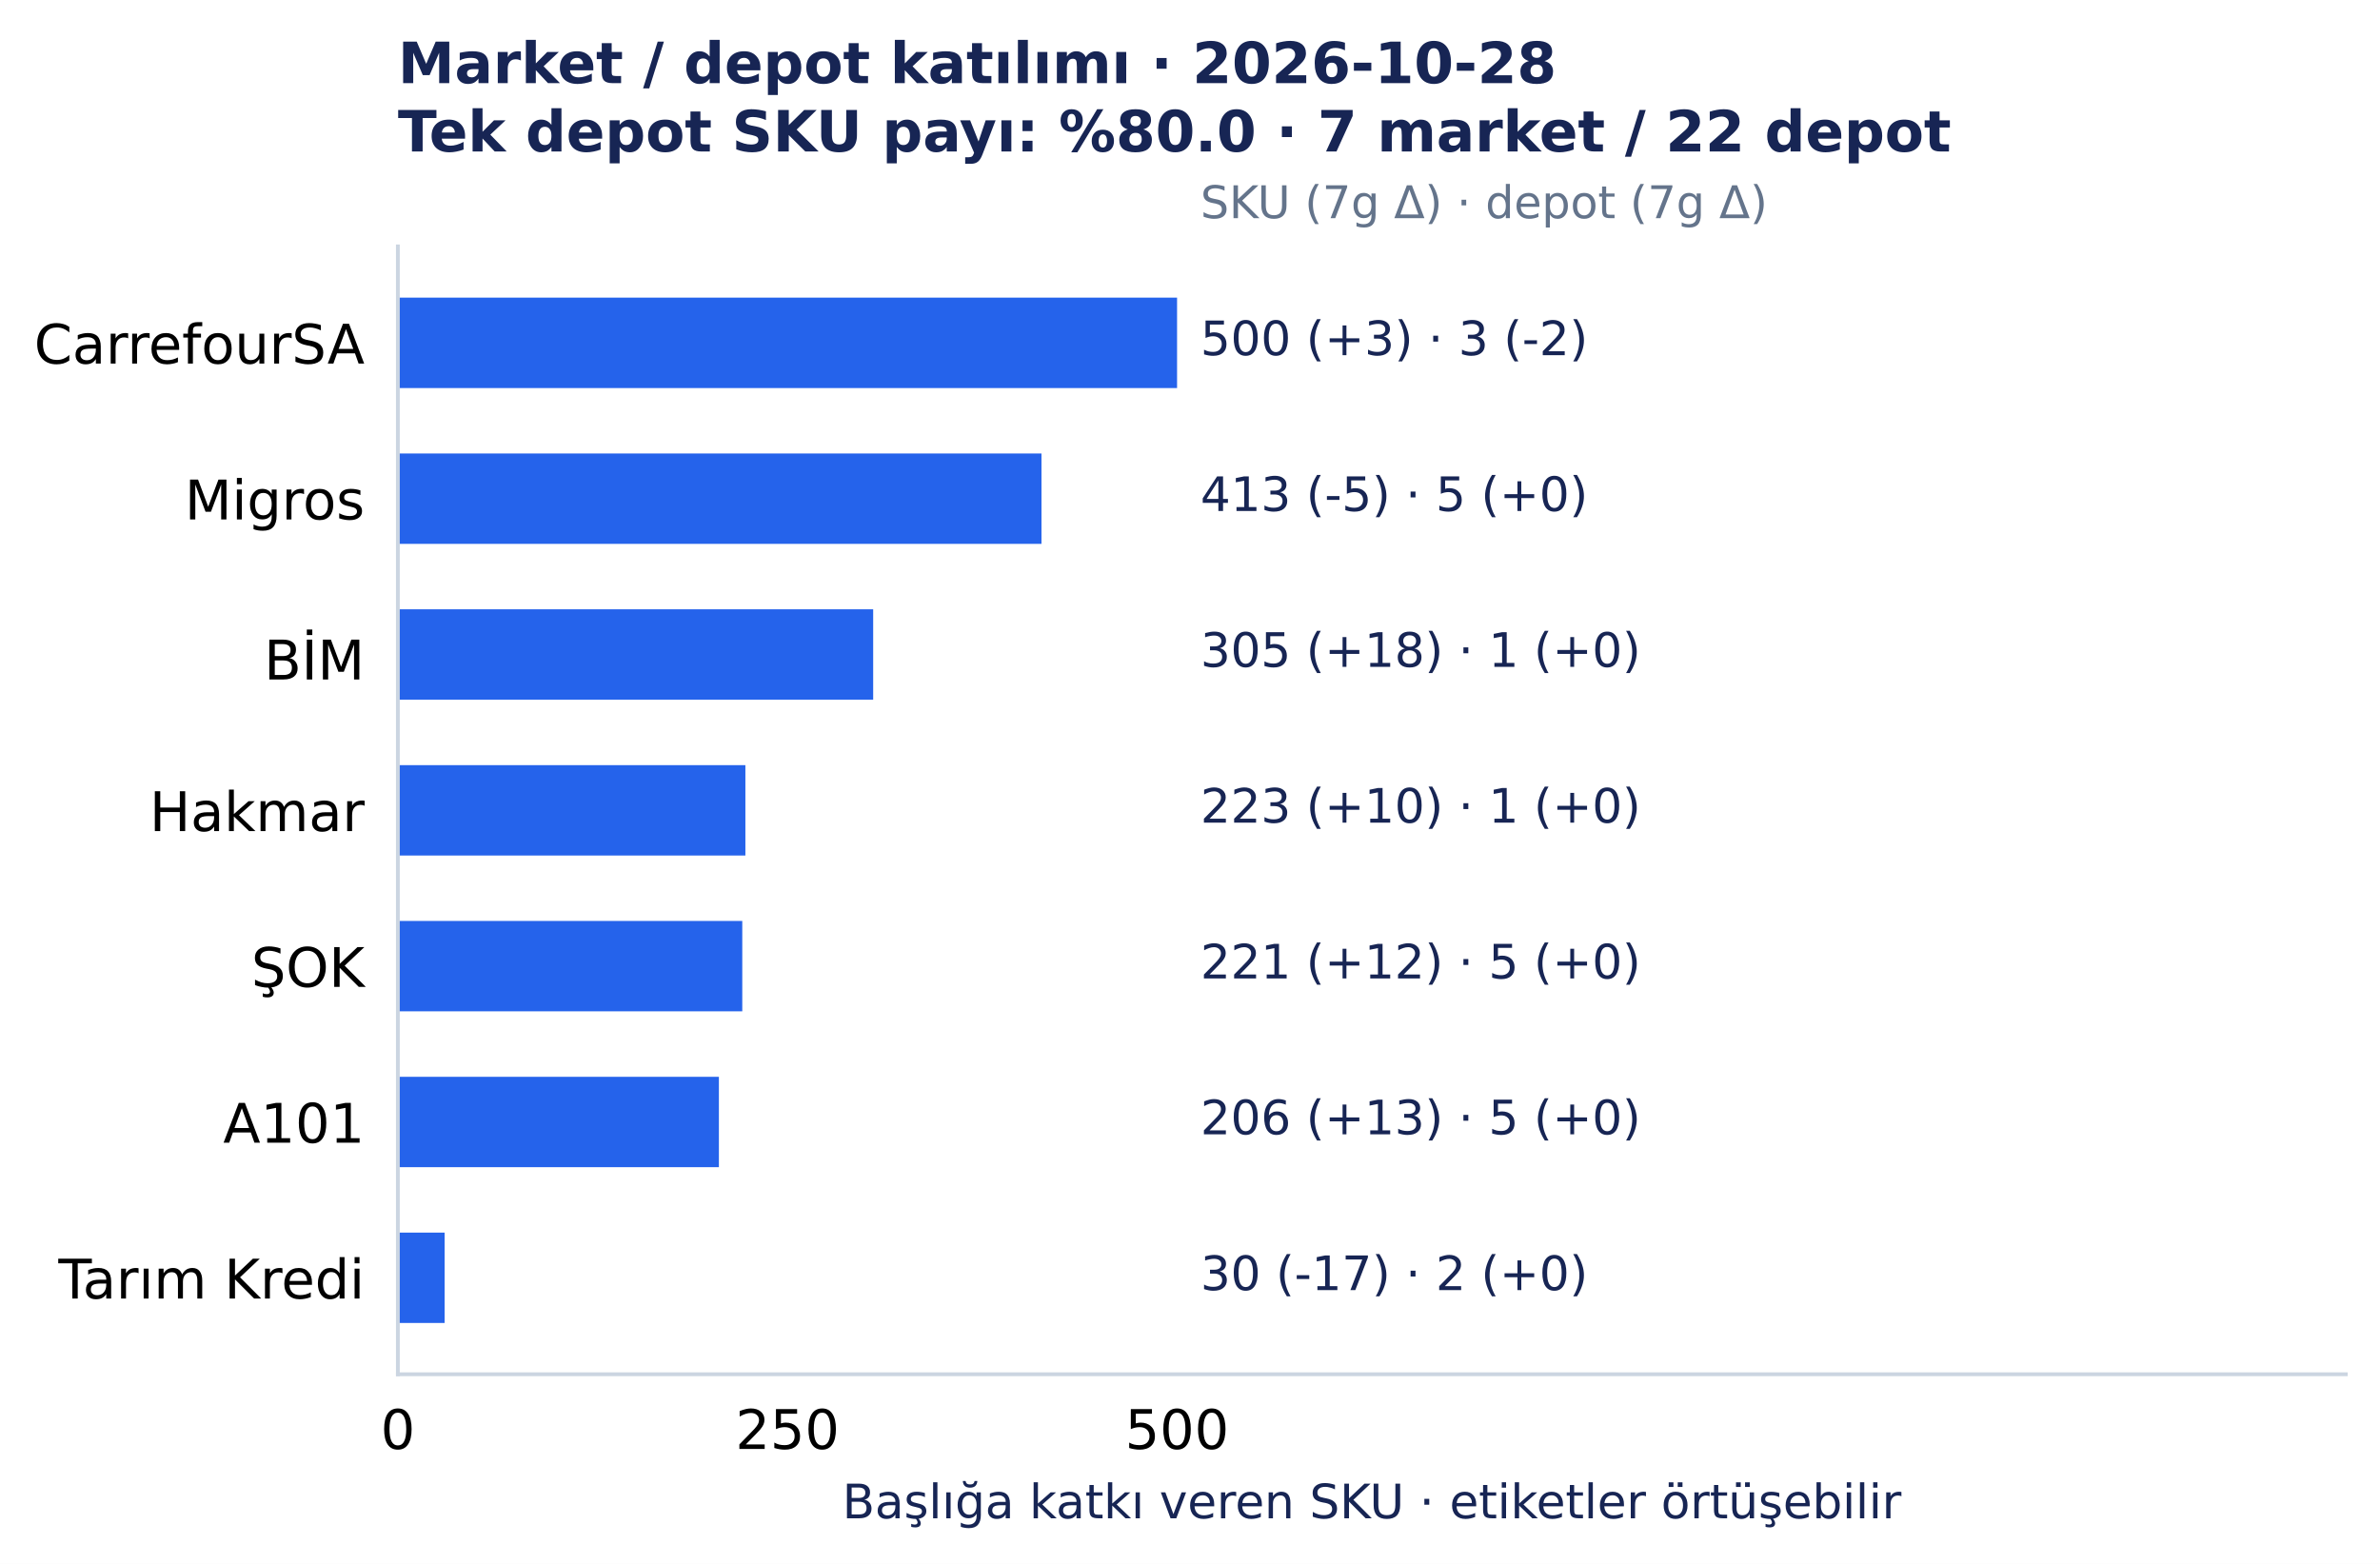
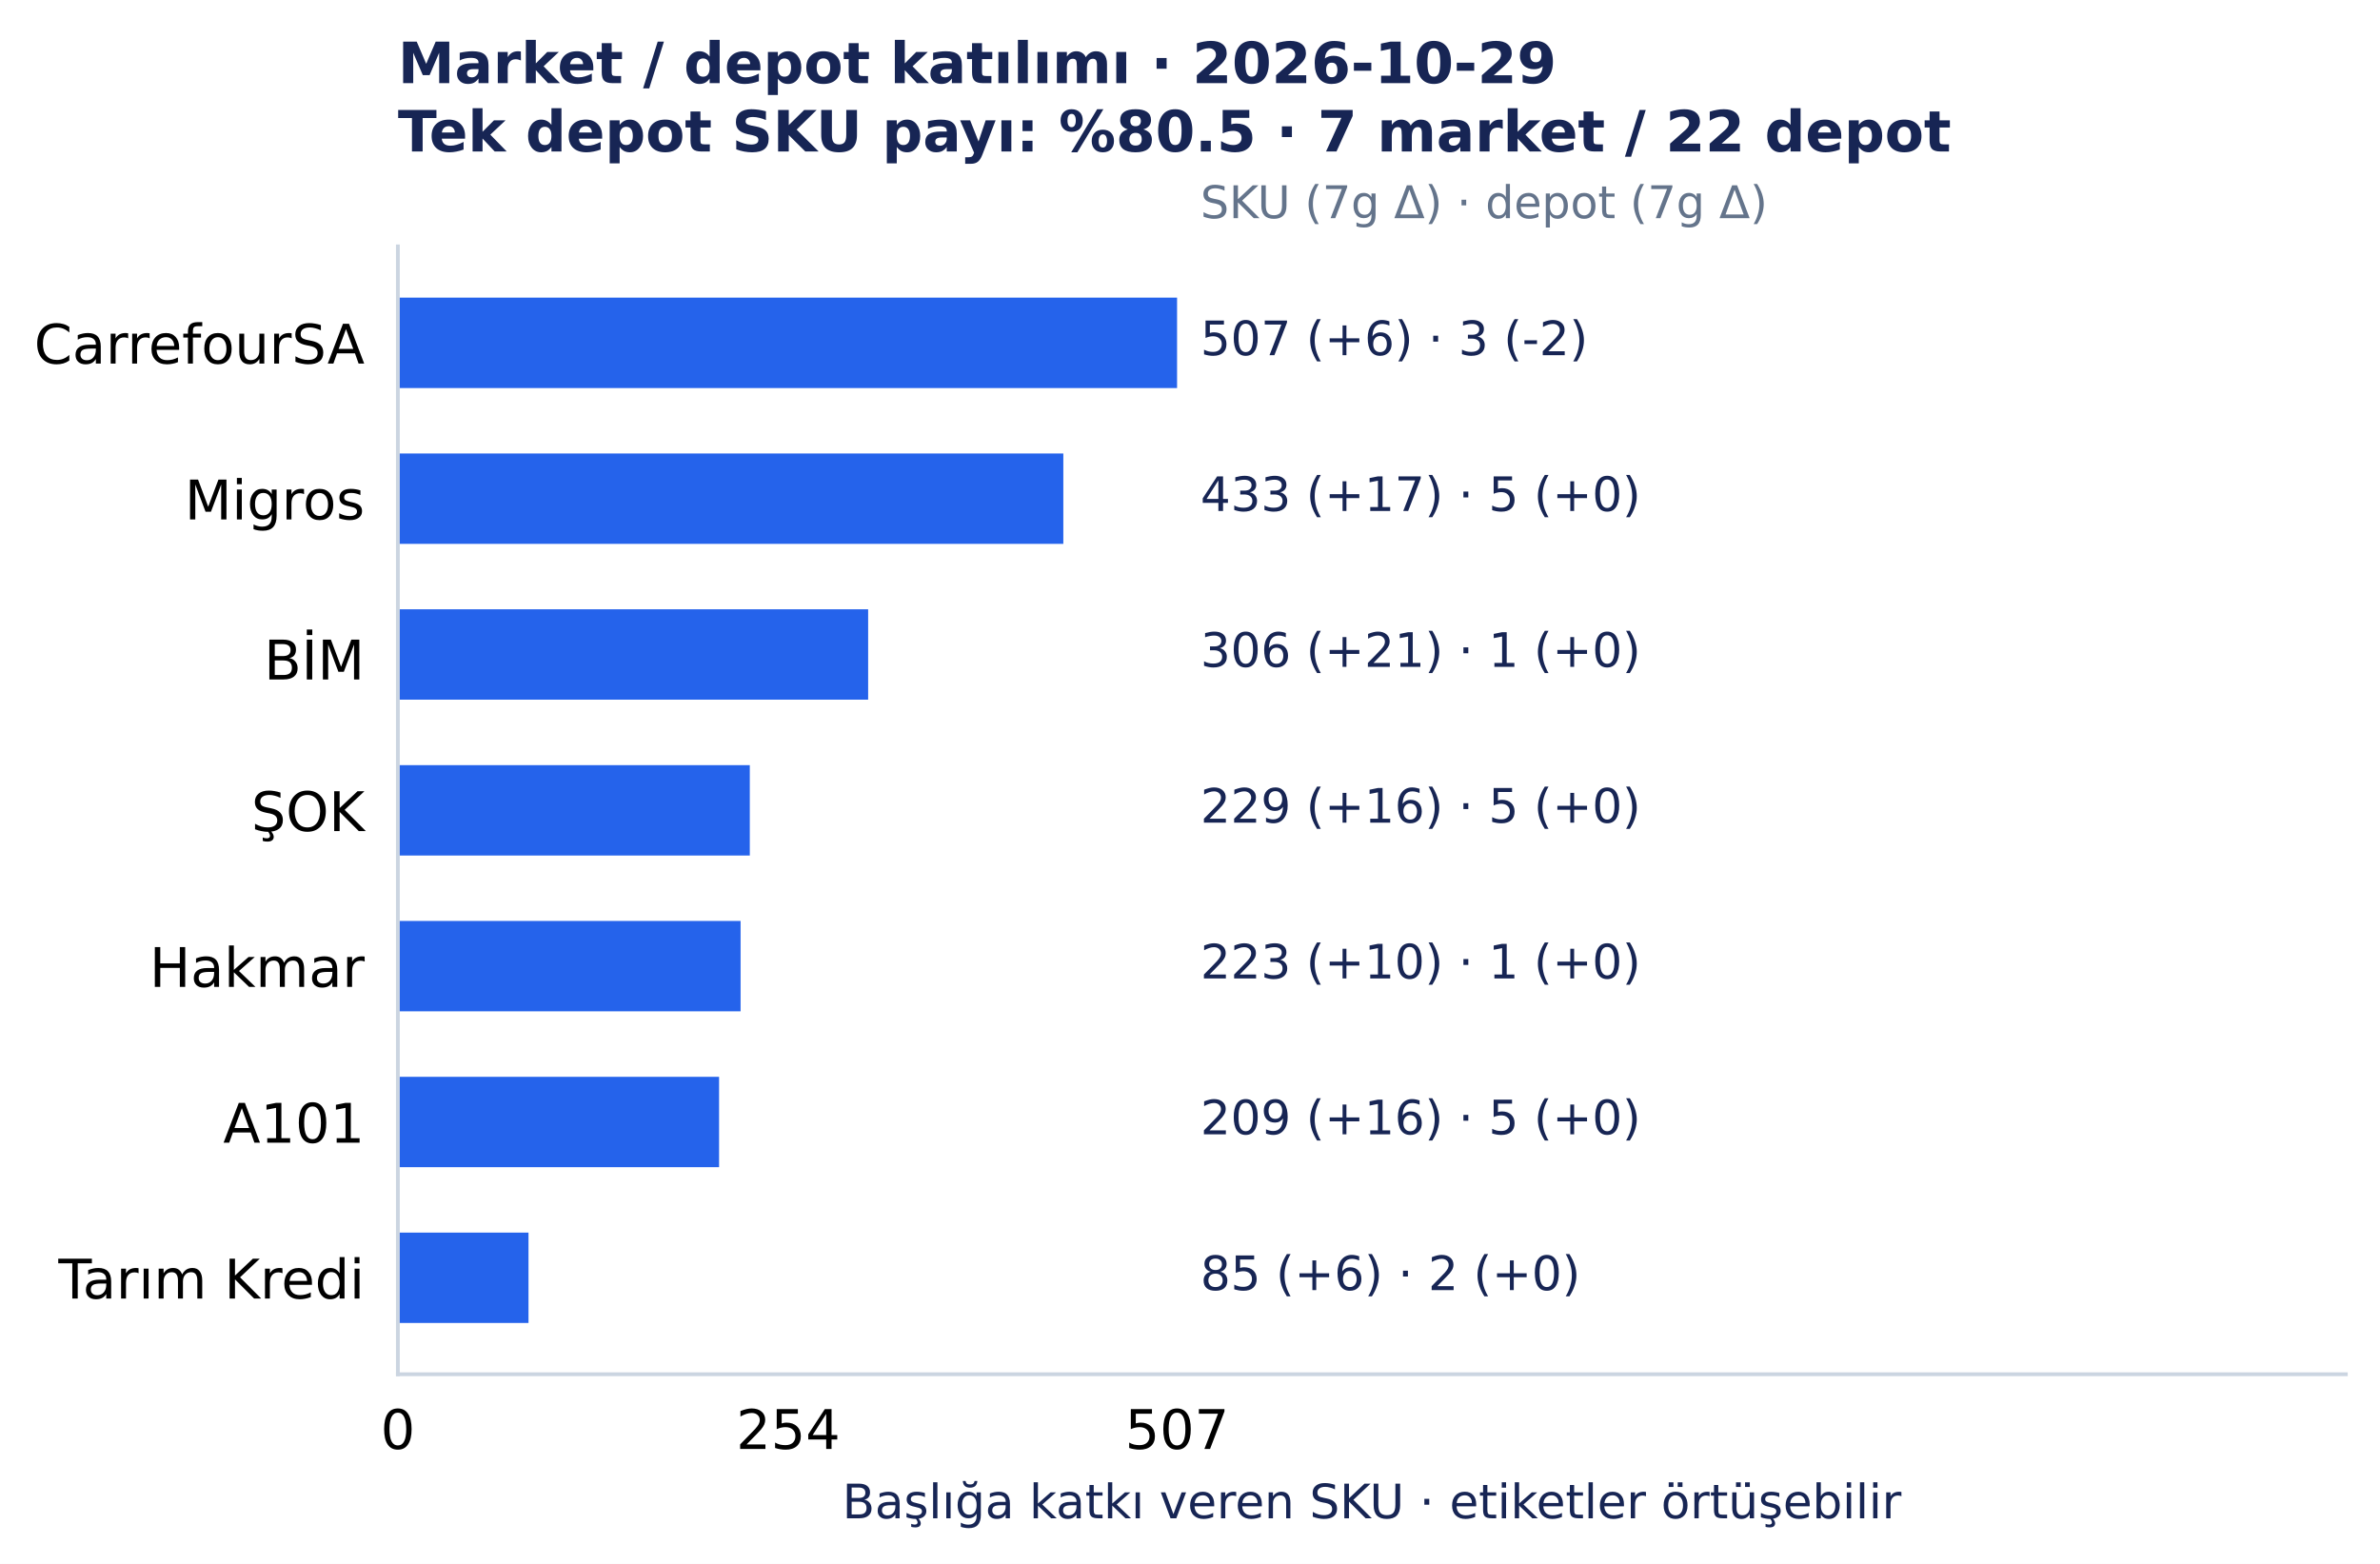
<svg xmlns="http://www.w3.org/2000/svg" width="501.492pt" height="329.548pt" viewBox="0 0 501.492 329.548" version="1.1">
  <defs>
    <style type="text/css">*{stroke-linejoin: round; stroke-linecap: butt}</style>
  </defs>
  <g id="figure_1">
    <g id="patch_1">
      <path d="M 0 329.548 L 501.492 329.548 L 501.492 0 L 0 0 z " style="fill: #ffffff" />
    </g>
    <g id="axes_1">
      <g id="patch_2">
        <path d="M 83.836 289.594 L 494.292 289.594 L 494.292 51.923 L 83.836 51.923 z " style="fill: #ffffff" />
      </g>
      <g id="matplotlib.axis_1">
        <g id="xtick_1">
          <g id="line2d_1" />
          <g id="text_1">
            <text style="font-size: 11.5px; font-family: 'DejaVu Sans', 'Bitstream Vera Sans', 'Computer Modern Sans Serif', 'Lucida Grande', 'Verdana', 'Geneva', 'Lucid', 'Arial', 'Helvetica', 'Avant Garde', sans-serif; text-anchor: middle" x="83.836" y="305.331" transform="rotate(-0 83.83609 305.3312)">0</text>
          </g>
        </g>
        <g id="xtick_2">
          <g id="line2d_2" />
          <g id="text_2">
-             <text style="font-size: 11.5px; font-family: 'DejaVu Sans', 'Bitstream Vera Sans', 'Computer Modern Sans Serif', 'Lucida Grande', 'Verdana', 'Geneva', 'Lucid', 'Arial', 'Helvetica', 'Avant Garde', sans-serif; text-anchor: middle" x="165.927" y="305.331" transform="rotate(-0 165.9273 305.3312)">250</text>
+             <text style="font-size: 11.5px; font-family: 'DejaVu Sans', 'Bitstream Vera Sans', 'Computer Modern Sans Serif', 'Lucida Grande', 'Verdana', 'Geneva', 'Lucid', 'Arial', 'Helvetica', 'Avant Garde', sans-serif; text-anchor: middle" x="166.089" y="305.331" transform="rotate(-0 166.0893 305.3312)">254</text>
          </g>
        </g>
        <g id="xtick_3">
          <g id="line2d_3" />
          <g id="text_3">
-             <text style="font-size: 11.5px; font-family: 'DejaVu Sans', 'Bitstream Vera Sans', 'Computer Modern Sans Serif', 'Lucida Grande', 'Verdana', 'Geneva', 'Lucid', 'Arial', 'Helvetica', 'Avant Garde', sans-serif; text-anchor: middle" x="248.019" y="305.331" transform="rotate(-0 248.0186 305.3312)">500</text>
+             <text style="font-size: 11.5px; font-family: 'DejaVu Sans', 'Bitstream Vera Sans', 'Computer Modern Sans Serif', 'Lucida Grande', 'Verdana', 'Geneva', 'Lucid', 'Arial', 'Helvetica', 'Avant Garde', sans-serif; text-anchor: middle" x="248.019" y="305.331" transform="rotate(-0 248.0186 305.3312)">507</text>
          </g>
        </g>
        <g id="text_4">
          <text style="font-size: 10px; font-family: 'DejaVu Sans', 'Bitstream Vera Sans', 'Computer Modern Sans Serif', 'Lucida Grande', 'Verdana', 'Geneva', 'Lucid', 'Arial', 'Helvetica', 'Avant Garde', sans-serif; text-anchor: middle; fill: #172554" x="289.064" y="319.945" transform="rotate(-0 289.0642 319.9455)">Başlığa katkı veren SKU · etiketler örtüşebilir</text>
        </g>
      </g>
      <g id="matplotlib.axis_2">
        <g id="ytick_1">
          <g id="line2d_4" />
          <g id="text_5">
            <text style="font-size: 11.5px; font-family: 'DejaVu Sans', 'Bitstream Vera Sans', 'Computer Modern Sans Serif', 'Lucida Grande', 'Verdana', 'Geneva', 'Lucid', 'Arial', 'Helvetica', 'Avant Garde', sans-serif; text-anchor: end" x="76.836" y="76.618" transform="rotate(-0 76.83609 76.61754)">CarrefourSA</text>
          </g>
        </g>
        <g id="ytick_2">
          <g id="line2d_5" />
          <g id="text_6">
            <text style="font-size: 11.5px; font-family: 'DejaVu Sans', 'Bitstream Vera Sans', 'Computer Modern Sans Serif', 'Lucida Grande', 'Verdana', 'Geneva', 'Lucid', 'Arial', 'Helvetica', 'Avant Garde', sans-serif; text-anchor: end" x="76.836" y="109.454" transform="rotate(-0 76.83609 109.4541)">Migros</text>
          </g>
        </g>
        <g id="ytick_3">
          <g id="line2d_6" />
          <g id="text_7">
            <text style="font-size: 11.5px; font-family: 'DejaVu Sans', 'Bitstream Vera Sans', 'Computer Modern Sans Serif', 'Lucida Grande', 'Verdana', 'Geneva', 'Lucid', 'Arial', 'Helvetica', 'Avant Garde', sans-serif; text-anchor: end" x="76.836" y="143.177" transform="rotate(-0 76.83609 143.1775)">BİM</text>
          </g>
        </g>
        <g id="ytick_4">
          <g id="line2d_7" />
          <g id="text_8">
-             <text style="font-size: 11.5px; font-family: 'DejaVu Sans', 'Bitstream Vera Sans', 'Computer Modern Sans Serif', 'Lucida Grande', 'Verdana', 'Geneva', 'Lucid', 'Arial', 'Helvetica', 'Avant Garde', sans-serif; text-anchor: end" x="76.836" y="175.127" transform="rotate(-0 76.83609 175.1273)">Hakmar</text>
+             <text style="font-size: 11.5px; font-family: 'DejaVu Sans', 'Bitstream Vera Sans', 'Computer Modern Sans Serif', 'Lucida Grande', 'Verdana', 'Geneva', 'Lucid', 'Arial', 'Helvetica', 'Avant Garde', sans-serif; text-anchor: end" x="76.836" y="175.127" transform="rotate(-0 76.83609 175.1269)">ŞOK</text>
          </g>
        </g>
        <g id="ytick_5">
          <g id="line2d_8" />
          <g id="text_9">
-             <text style="font-size: 11.5px; font-family: 'DejaVu Sans', 'Bitstream Vera Sans', 'Computer Modern Sans Serif', 'Lucida Grande', 'Verdana', 'Geneva', 'Lucid', 'Arial', 'Helvetica', 'Avant Garde', sans-serif; text-anchor: end" x="76.836" y="207.963" transform="rotate(-0 76.83609 207.9635)">ŞOK</text>
+             <text style="font-size: 11.5px; font-family: 'DejaVu Sans', 'Bitstream Vera Sans', 'Computer Modern Sans Serif', 'Lucida Grande', 'Verdana', 'Geneva', 'Lucid', 'Arial', 'Helvetica', 'Avant Garde', sans-serif; text-anchor: end" x="76.836" y="207.964" transform="rotate(-0 76.83609 207.9639)">Hakmar</text>
          </g>
        </g>
        <g id="ytick_6">
          <g id="line2d_9" />
          <g id="text_10">
            <text style="font-size: 11.5px; font-family: 'DejaVu Sans', 'Bitstream Vera Sans', 'Computer Modern Sans Serif', 'Lucida Grande', 'Verdana', 'Geneva', 'Lucid', 'Arial', 'Helvetica', 'Avant Garde', sans-serif; text-anchor: end" x="76.836" y="240.8" transform="rotate(-0 76.83609 240.8001)">A101</text>
          </g>
        </g>
        <g id="ytick_7">
          <g id="line2d_10" />
          <g id="text_11">
            <text style="font-size: 11.5px; font-family: 'DejaVu Sans', 'Bitstream Vera Sans', 'Computer Modern Sans Serif', 'Lucida Grande', 'Verdana', 'Geneva', 'Lucid', 'Arial', 'Helvetica', 'Avant Garde', sans-serif; text-anchor: end" x="76.836" y="273.637" transform="rotate(-0 76.83609 273.6372)">Tarım Kredi</text>
          </g>
        </g>
      </g>
      <g id="patch_3">
        <path d="M 83.836 62.726 L 248.019 62.726 L 248.019 81.771 L 83.836 81.771 z " clip-path="url(#p7150c4acc0)" style="fill: #2563eb" />
      </g>
      <g id="patch_4">
-         <path d="M 83.836 95.562 L 219.451 95.562 L 219.451 114.608 L 83.836 114.608 z " clip-path="url(#p7150c4acc0)" style="fill: #2563eb" />
+         <path d="M 83.836 95.562 L 224.055 95.562 L 224.055 114.608 L 83.836 114.608 z " clip-path="url(#p7150c4acc0)" style="fill: #2563eb" />
      </g>
      <g id="patch_5">
-         <path d="M 83.836 128.399 L 183.987 128.399 L 183.987 147.444 L 83.836 147.444 z " clip-path="url(#p7150c4acc0)" style="fill: #2563eb" />
+         <path d="M 83.836 128.399 L 182.928 128.399 L 182.928 147.444 L 83.836 147.444 z " clip-path="url(#p7150c4acc0)" style="fill: #2563eb" />
      </g>
      <g id="patch_6">
-         <path d="M 83.836 161.236 L 157.061 161.236 L 157.061 180.281 L 83.836 180.281 z " clip-path="url(#p7150c4acc0)" style="fill: #2563eb" />
+         <path d="M 83.836 161.236 L 157.993 161.236 L 157.993 180.281 L 83.836 180.281 z " clip-path="url(#p7150c4acc0)" style="fill: #2563eb" />
      </g>
      <g id="patch_7">
-         <path d="M 83.836 194.072 L 156.405 194.072 L 156.405 213.117 L 83.836 213.117 z " clip-path="url(#p7150c4acc0)" style="fill: #2563eb" />
+         <path d="M 83.836 194.072 L 156.05 194.072 L 156.05 213.117 L 83.836 213.117 z " clip-path="url(#p7150c4acc0)" style="fill: #2563eb" />
      </g>
      <g id="patch_8">
-         <path d="M 83.836 226.909 L 151.479 226.909 L 151.479 245.954 L 83.836 245.954 z " clip-path="url(#p7150c4acc0)" style="fill: #2563eb" />
+         <path d="M 83.836 226.909 L 151.517 226.909 L 151.517 245.954 L 83.836 245.954 z " clip-path="url(#p7150c4acc0)" style="fill: #2563eb" />
      </g>
      <g id="patch_9">
-         <path d="M 83.836 259.745 L 93.687 259.745 L 93.687 278.791 L 83.836 278.791 z " clip-path="url(#p7150c4acc0)" style="fill: #2563eb" />
+         <path d="M 83.836 259.745 L 111.362 259.745 L 111.362 278.791 L 83.836 278.791 z " clip-path="url(#p7150c4acc0)" style="fill: #2563eb" />
      </g>
      <g id="patch_10">
        <path d="M 83.836 289.594 L 83.836 51.923 " style="fill: none; stroke: #cbd5e1; stroke-width: 0.8; stroke-linejoin: miter; stroke-linecap: square" />
      </g>
      <g id="patch_11">
        <path d="M 83.836 289.594 L 494.292 289.594 " style="fill: none; stroke: #cbd5e1; stroke-width: 0.8; stroke-linejoin: miter; stroke-linecap: square" />
      </g>
      <g id="text_12">
-         <text style="font-size: 10px; font-family: 'DejaVu Sans', 'Bitstream Vera Sans', 'Computer Modern Sans Serif', 'Lucida Grande', 'Verdana', 'Geneva', 'Lucid', 'Arial', 'Helvetica', 'Avant Garde', sans-serif; text-anchor: start; fill: #172554" x="252.944" y="74.846" transform="rotate(-0 252.9441 74.84609)">500 (+3)  ·  3 (-2)</text>
+         <text style="font-size: 10px; font-family: 'DejaVu Sans', 'Bitstream Vera Sans', 'Computer Modern Sans Serif', 'Lucida Grande', 'Verdana', 'Geneva', 'Lucid', 'Arial', 'Helvetica', 'Avant Garde', sans-serif; text-anchor: start; fill: #172554" x="252.944" y="74.846" transform="rotate(-0 252.9441 74.84609)">507 (+6)  ·  3 (-2)</text>
      </g>
      <g id="text_13">
-         <text style="font-size: 10px; font-family: 'DejaVu Sans', 'Bitstream Vera Sans', 'Computer Modern Sans Serif', 'Lucida Grande', 'Verdana', 'Geneva', 'Lucid', 'Arial', 'Helvetica', 'Avant Garde', sans-serif; text-anchor: start; fill: #172554" x="252.944" y="107.683" transform="rotate(-0 252.9441 107.6827)">413 (-5)  ·  5 (+0)</text>
+         <text style="font-size: 10px; font-family: 'DejaVu Sans', 'Bitstream Vera Sans', 'Computer Modern Sans Serif', 'Lucida Grande', 'Verdana', 'Geneva', 'Lucid', 'Arial', 'Helvetica', 'Avant Garde', sans-serif; text-anchor: start; fill: #172554" x="252.944" y="107.683" transform="rotate(-0 252.9441 107.6827)">433 (+17)  ·  5 (+0)</text>
      </g>
      <g id="text_14">
-         <text style="font-size: 10px; font-family: 'DejaVu Sans', 'Bitstream Vera Sans', 'Computer Modern Sans Serif', 'Lucida Grande', 'Verdana', 'Geneva', 'Lucid', 'Arial', 'Helvetica', 'Avant Garde', sans-serif; text-anchor: start; fill: #172554" x="252.944" y="140.519" transform="rotate(-0 252.9441 140.5193)">305 (+18)  ·  1 (+0)</text>
+         <text style="font-size: 10px; font-family: 'DejaVu Sans', 'Bitstream Vera Sans', 'Computer Modern Sans Serif', 'Lucida Grande', 'Verdana', 'Geneva', 'Lucid', 'Arial', 'Helvetica', 'Avant Garde', sans-serif; text-anchor: start; fill: #172554" x="252.944" y="140.519" transform="rotate(-0 252.9441 140.5193)">306 (+21)  ·  1 (+0)</text>
      </g>
      <g id="text_15">
-         <text style="font-size: 10px; font-family: 'DejaVu Sans', 'Bitstream Vera Sans', 'Computer Modern Sans Serif', 'Lucida Grande', 'Verdana', 'Geneva', 'Lucid', 'Arial', 'Helvetica', 'Avant Garde', sans-serif; text-anchor: start; fill: #172554" x="252.944" y="173.356" transform="rotate(-0 252.9441 173.3559)">223 (+10)  ·  1 (+0)</text>
+         <text style="font-size: 10px; font-family: 'DejaVu Sans', 'Bitstream Vera Sans', 'Computer Modern Sans Serif', 'Lucida Grande', 'Verdana', 'Geneva', 'Lucid', 'Arial', 'Helvetica', 'Avant Garde', sans-serif; text-anchor: start; fill: #172554" x="252.944" y="173.356" transform="rotate(-0 252.9441 173.3559)">229 (+16)  ·  5 (+0)</text>
      </g>
      <g id="text_16">
-         <text style="font-size: 10px; font-family: 'DejaVu Sans', 'Bitstream Vera Sans', 'Computer Modern Sans Serif', 'Lucida Grande', 'Verdana', 'Geneva', 'Lucid', 'Arial', 'Helvetica', 'Avant Garde', sans-serif; text-anchor: start; fill: #172554" x="252.944" y="206.193" transform="rotate(-0 252.9441 206.1925)">221 (+12)  ·  5 (+0)</text>
+         <text style="font-size: 10px; font-family: 'DejaVu Sans', 'Bitstream Vera Sans', 'Computer Modern Sans Serif', 'Lucida Grande', 'Verdana', 'Geneva', 'Lucid', 'Arial', 'Helvetica', 'Avant Garde', sans-serif; text-anchor: start; fill: #172554" x="252.944" y="206.193" transform="rotate(-0 252.9441 206.1925)">223 (+10)  ·  1 (+0)</text>
      </g>
      <g id="text_17">
-         <text style="font-size: 10px; font-family: 'DejaVu Sans', 'Bitstream Vera Sans', 'Computer Modern Sans Serif', 'Lucida Grande', 'Verdana', 'Geneva', 'Lucid', 'Arial', 'Helvetica', 'Avant Garde', sans-serif; text-anchor: start; fill: #172554" x="252.944" y="239.029" transform="rotate(-0 252.9441 239.0291)">206 (+13)  ·  5 (+0)</text>
+         <text style="font-size: 10px; font-family: 'DejaVu Sans', 'Bitstream Vera Sans', 'Computer Modern Sans Serif', 'Lucida Grande', 'Verdana', 'Geneva', 'Lucid', 'Arial', 'Helvetica', 'Avant Garde', sans-serif; text-anchor: start; fill: #172554" x="252.944" y="239.029" transform="rotate(-0 252.9441 239.0291)">209 (+16)  ·  5 (+0)</text>
      </g>
      <g id="text_18">
-         <text style="font-size: 10px; font-family: 'DejaVu Sans', 'Bitstream Vera Sans', 'Computer Modern Sans Serif', 'Lucida Grande', 'Verdana', 'Geneva', 'Lucid', 'Arial', 'Helvetica', 'Avant Garde', sans-serif; text-anchor: start; fill: #172554" x="252.944" y="271.866" transform="rotate(-0 252.9441 271.8657)">30 (-17)  ·  2 (+0)</text>
+         <text style="font-size: 10px; font-family: 'DejaVu Sans', 'Bitstream Vera Sans', 'Computer Modern Sans Serif', 'Lucida Grande', 'Verdana', 'Geneva', 'Lucid', 'Arial', 'Helvetica', 'Avant Garde', sans-serif; text-anchor: start; fill: #172554" x="252.944" y="271.866" transform="rotate(-0 252.9441 271.8657)">85 (+6)  ·  2 (+0)</text>
      </g>
      <g id="text_19">
        <text style="font-size: 9.5px; font-family: 'DejaVu Sans', 'Bitstream Vera Sans', 'Computer Modern Sans Serif', 'Lucida Grande', 'Verdana', 'Geneva', 'Lucid', 'Arial', 'Helvetica', 'Avant Garde', sans-serif; text-anchor: start; fill: #64748b" x="252.944" y="45.979" transform="rotate(-0 252.9441 45.97915)">SKU (7g Δ) · depot (7g Δ)</text>
      </g>
      <g id="text_20">
-         <text style="font-weight: 700; font-size: 12px; font-family: 'DejaVu Sans', 'Bitstream Vera Sans', 'Computer Modern Sans Serif', 'Lucida Grande', 'Verdana', 'Geneva', 'Lucid', 'Arial', 'Helvetica', 'Avant Garde', sans-serif; fill: #172554" transform="translate(83.83609 17.5193)">Market / depot katılımı · 2026-10-28</text>
-         <text style="font-weight: 700; font-size: 12px; font-family: 'DejaVu Sans', 'Bitstream Vera Sans', 'Computer Modern Sans Serif', 'Lucida Grande', 'Verdana', 'Geneva', 'Lucid', 'Arial', 'Helvetica', 'Avant Garde', sans-serif; fill: #172554" transform="translate(83.83609 31.92258)">Tek depot SKU payı: %80.0 · 7 market / 22 depot</text>
+         <text style="font-weight: 700; font-size: 12px; font-family: 'DejaVu Sans', 'Bitstream Vera Sans', 'Computer Modern Sans Serif', 'Lucida Grande', 'Verdana', 'Geneva', 'Lucid', 'Arial', 'Helvetica', 'Avant Garde', sans-serif; fill: #172554" transform="translate(83.83609 17.5193)">Market / depot katılımı · 2026-10-29</text>
+         <text style="font-weight: 700; font-size: 12px; font-family: 'DejaVu Sans', 'Bitstream Vera Sans', 'Computer Modern Sans Serif', 'Lucida Grande', 'Verdana', 'Geneva', 'Lucid', 'Arial', 'Helvetica', 'Avant Garde', sans-serif; fill: #172554" transform="translate(83.83609 31.92258)">Tek depot SKU payı: %80.5 · 7 market / 22 depot</text>
      </g>
    </g>
  </g>
  <defs>
    <clipPath id="p7150c4acc0">
      <rect x="83.836" y="51.923" width="410.456" height="237.671" />
    </clipPath>
  </defs>
</svg>
